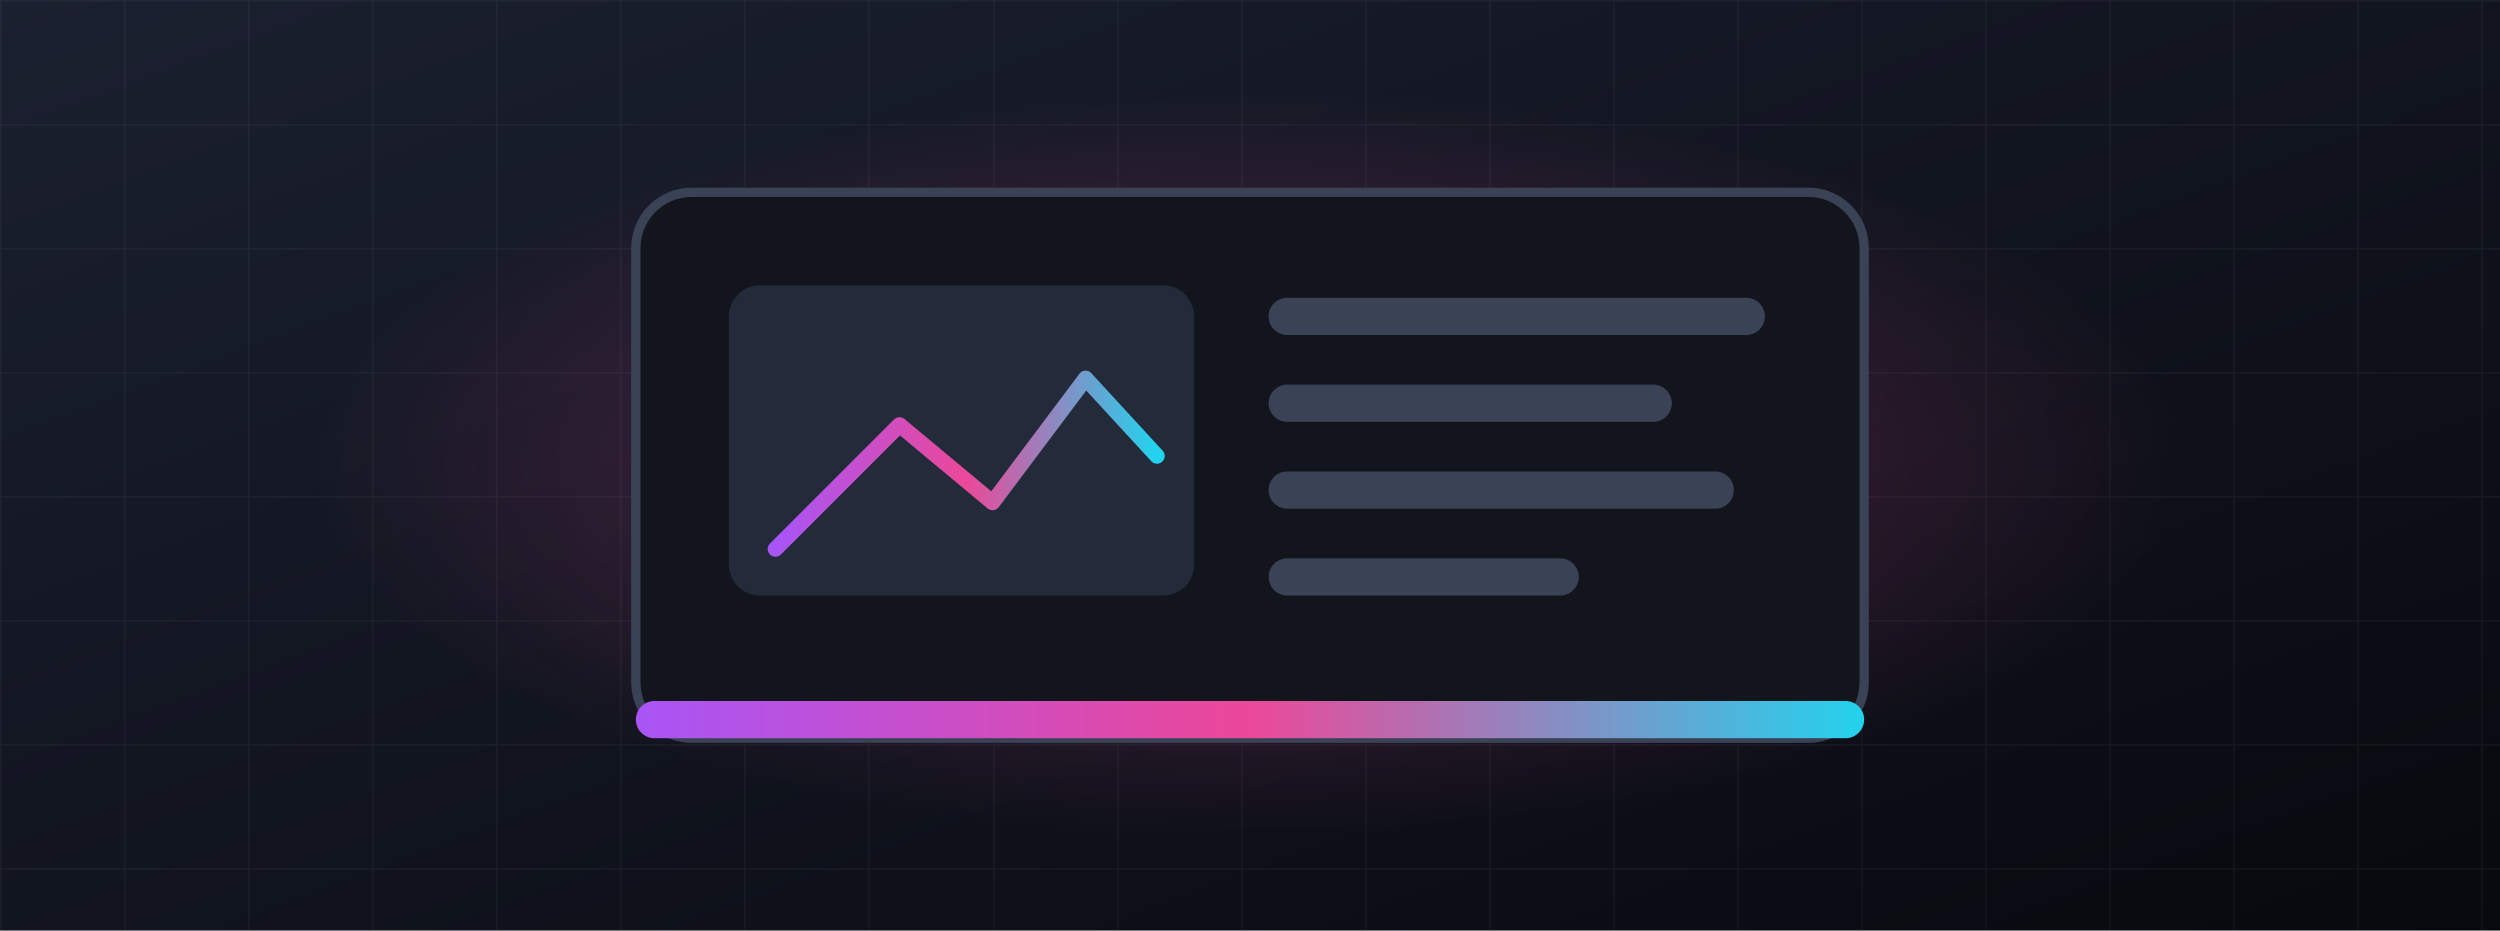
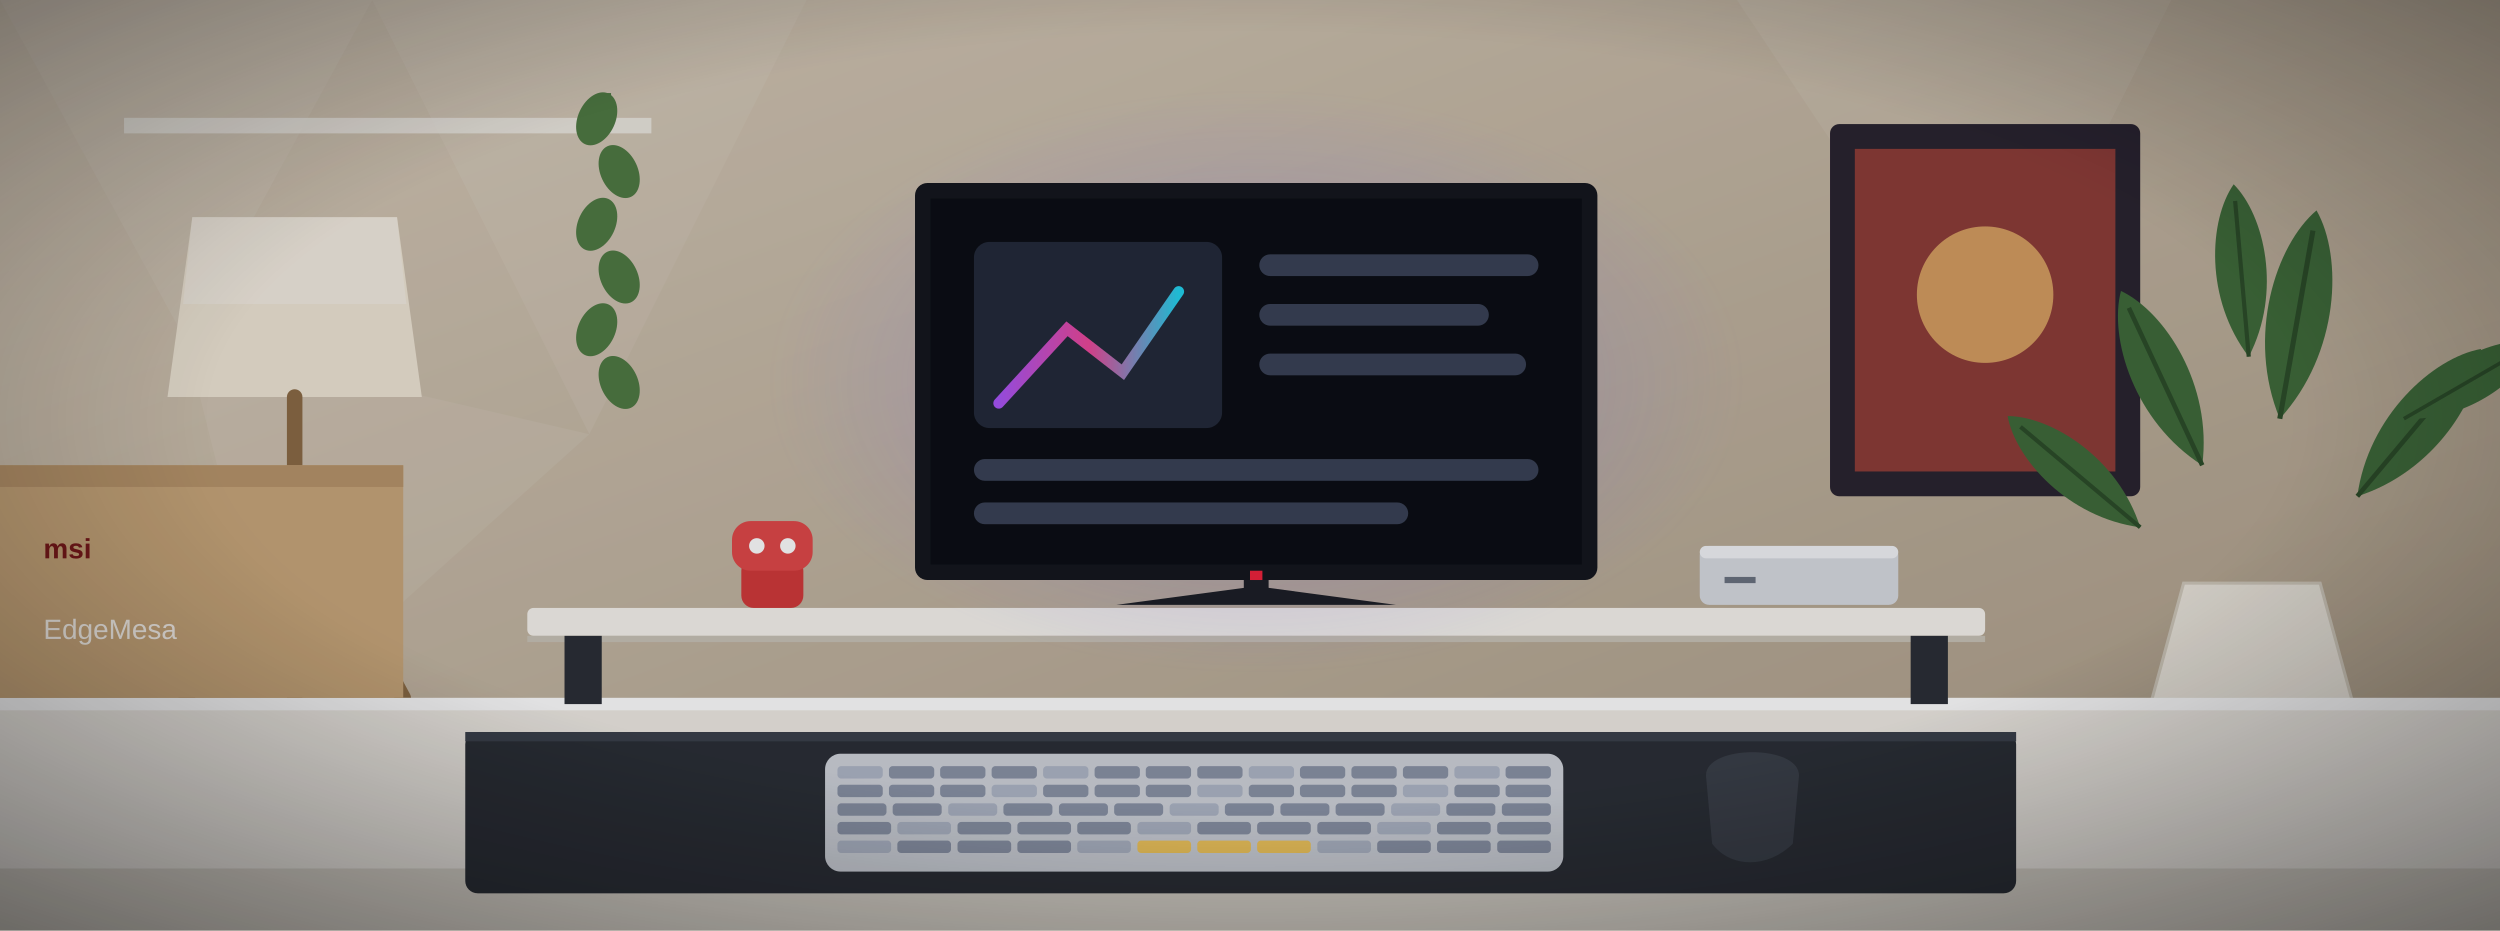
<svg xmlns="http://www.w3.org/2000/svg" viewBox="0 0 806 300" fill="none">
  <defs>
-     <linearGradient id="bg" x1="0" y1="0" x2="1" y2="1">
-       <stop offset="0" stop-color="#1b2030" />
-       <stop offset="1" stop-color="#07090e" />
+     <linearGradient id="wall" x1="0" y1="0" x2="1" y2="1">
+       <stop offset="0" stop-color="#d8ccba" />
+       <stop offset="1" stop-color="#a99a84" />
    </linearGradient>
+     <radialGradient id="vig" cx=".5" cy=".45" r=".75">
+       <stop offset=".55" stop-color="#000" stop-opacity="0" />
+       <stop offset="1" stop-color="#000" stop-opacity=".45" />
+     </radialGradient>
    <linearGradient id="ac" x1="0" y1="0" x2="1" y2="0">
      <stop offset="0" stop-color="#a855f7" />
      <stop offset=".5" stop-color="#ec4899" />
      <stop offset="1" stop-color="#22d3ee" />
    </linearGradient>
-     <linearGradient id="ac2" x1="0" y1="0" x2="0" y2="1">
-       <stop offset="0" stop-color="#ef233c" />
-       <stop offset="1" stop-color="#7a0f1d" />
-     </linearGradient>
    <radialGradient id="glow" cx=".5" cy=".5" r=".5">
-       <stop offset="0" stop-color="#ec4899" stop-opacity=".35" />
-       <stop offset="1" stop-color="#ec4899" stop-opacity="0" />
+       <stop offset="0" stop-color="#7c6cff" stop-opacity=".35" />
+       <stop offset="1" stop-color="#7c6cff" stop-opacity="0" />
    </radialGradient>
-     <pattern id="grid" width="40" height="40" patternUnits="userSpaceOnUse">
-       <path d="M40 0H0V40" fill="none" stroke="#ffffff" stroke-opacity=".04" />
-     </pattern>
  </defs>
-   <rect width="806" height="300" fill="url(#bg)" />
-   <rect width="806" height="300" fill="url(#grid)" />
-   <ellipse cx="403" cy="150" rx="300" ry="120" fill="url(#glow)" />
-   <g transform="translate(205 62)">
-     <rect width="396" height="176" rx="18" fill="#12151c" stroke="#3a4256" stroke-width="3" />
-     <rect y="164" width="396" height="12" rx="6" fill="url(#ac)" />
-     <rect x="30" y="30" width="150" height="100" rx="10" fill="#232a3a" />
-     <path d="M45 115 L85 75 L115 100 L145 60 L168 85" stroke="url(#ac)" stroke-width="5" stroke-linecap="round" stroke-linejoin="round" />
+   <rect width="806" height="300" fill="url(#wall)" />
+   <g fill="#fff" fill-opacity=".07">
+     <path d="M0 0 L120 0 L60 110Z" />
+     <path d="M120 0 L260 0 L190 140Z" />
+     <path d="M560 0 L700 0 L640 120Z" />
+     <path d="M60 110 L190 140 L90 230Z" />
+   </g>
+   <rect x="590" y="40" width="100" height="120" rx="3" fill="#2a2430" />
+   <rect x="598" y="48" width="84" height="104" fill="#a8443a" fill-opacity=".8" />
+   <circle cx="640" cy="95" r="22" fill="#e8b66a" fill-opacity=".8" />
+   <rect x="40" y="38" width="170" height="5" fill="#f1eee8" fill-opacity=".8" />
+   <line x1="196" y1="40" x2="196" y2="30" stroke="#4f7a43" stroke-width="2" />
+   <ellipse cx="192" cy="40" rx="6" ry="9" fill="#4f7a43" transform="rotate(25 196 40)" />
+   <ellipse cx="200" cy="57" rx="6" ry="9" fill="#4f7a43" transform="rotate(-25 196 57)" />
+   <ellipse cx="192" cy="74" rx="6" ry="9" fill="#4f7a43" transform="rotate(25 196 74)" />
+   <ellipse cx="200" cy="91" rx="6" ry="9" fill="#4f7a43" transform="rotate(-25 196 91)" />
+   <ellipse cx="192" cy="108" rx="6" ry="9" fill="#4f7a43" transform="rotate(25 196 108)" />
+   <ellipse cx="200" cy="125" rx="6" ry="9" fill="#4f7a43" transform="rotate(-25 196 125)" />
+   <path d="M62 70 L128 70 L136 128 L54 128Z" fill="#efe6d5" />
+   <path d="M62 70 L128 70 L131 98 L59 98Z" fill="#fff" fill-opacity=".25" />
+   <g stroke="#8b6b45" stroke-width="5" stroke-linecap="round">
+     <path d="M95 128 L95 160" />
+     <path d="M95 160 L60 225" />
+     <path d="M95 160 L130 225" />
+     <path d="M95 160 L95 225" />
+   </g>
+   <g>
+     <path transform="translate(710 150) rotate(-25) scale(1)" d="M0 0 C-14 -22 -10 -50 0 -62 C10 -50 14 -22 0 0Z" fill="#3f6b3a" />
+     <path transform="translate(710 150) rotate(-25) scale(1)" d="M0 0 L0 -56" stroke="#2c4d29" stroke-width="1.5" />
+     <path transform="translate(735 135) rotate(10) scale(1.1)" d="M0 0 C-14 -22 -10 -50 0 -62 C10 -50 14 -22 0 0Z" fill="#3f6b3a" />
+     <path transform="translate(735 135) rotate(10) scale(1.1)" d="M0 0 L0 -56" stroke="#2c4d29" stroke-width="1.5" />
+     <path transform="translate(760 160) rotate(40) scale(1)" d="M0 0 C-14 -22 -10 -50 0 -62 C10 -50 14 -22 0 0Z" fill="#3f6b3a" />
+     <path transform="translate(760 160) rotate(40) scale(1)" d="M0 0 L0 -56" stroke="#2c4d29" stroke-width="1.5" />
+     <path transform="translate(690 170) rotate(-50) scale(0.9)" d="M0 0 C-14 -22 -10 -50 0 -62 C10 -50 14 -22 0 0Z" fill="#3f6b3a" />
+     <path transform="translate(690 170) rotate(-50) scale(0.9)" d="M0 0 L0 -56" stroke="#2c4d29" stroke-width="1.5" />
+     <path transform="translate(725 115) rotate(-5) scale(0.9)" d="M0 0 C-14 -22 -10 -50 0 -62 C10 -50 14 -22 0 0Z" fill="#3f6b3a" />
+     <path transform="translate(725 115) rotate(-5) scale(0.9)" d="M0 0 L0 -56" stroke="#2c4d29" stroke-width="1.5" />
+     <path transform="translate(775 135) rotate(60) scale(0.8)" d="M0 0 C-14 -22 -10 -50 0 -62 C10 -50 14 -22 0 0Z" fill="#3f6b3a" />
+     <path transform="translate(775 135) rotate(60) scale(0.8)" d="M0 0 L0 -56" stroke="#2c4d29" stroke-width="1.5" />
+   </g>
+   <path d="M692 232 L704 188 L748 188 L760 232Z" fill="#e9e4da" stroke="#cfc8ba" />
+   <rect x="0" y="225" width="806" height="75" fill="#efebe4" />
+   <rect x="0" y="225" width="806" height="4" fill="#fff" />
+   <rect x="0" y="280" width="806" height="20" fill="#d9d4ca" />
+   <rect x="170" y="196" width="470" height="9" rx="2" fill="#f7f4ee" />
+   <rect x="170" y="205" width="470" height="2" fill="#c9c3b6" />
+   <rect x="182" y="205" width="12" height="22" fill="#2b2f36" />
+   <rect x="616" y="205" width="12" height="22" fill="#2b2f36" />
+   <ellipse cx="405.0" cy="123.0" rx="157.5" ry="94.4" fill="url(#glow)" />
+   <path d="M401.0 184 L401.0 194 L409.0 194 L409.0 184Z" fill="#1c1f26" />
+   <path d="M360.0 195 L405.0 189 L450.0 195Z" fill="#1c1f26" />
+   <rect x="295" y="59" width="220" height="128" rx="4" fill="#14171d" />
+   <svg x="300" y="64" width="210" height="118" viewBox="0 0 210 118">
+     <rect width="210" height="118" fill="#0b0e14" />
+     <rect x="14" y="14" width="80" height="60" rx="5" fill="#232a3a" />
+     <path d="M22 66 L44 42 L62 56 L80 30" stroke="url(#ac)" stroke-width="3.5" fill="none" stroke-linecap="round" />
    <g fill="#3a4256">
-       <rect x="204" y="34" width="160" height="12" rx="6" />
-       <rect x="204" y="62" width="130" height="12" rx="6" />
-       <rect x="204" y="90" width="150" height="12" rx="6" />
-       <rect x="204" y="118" width="100" height="12" rx="6" />
+       <rect x="106" y="18" width="90" height="7" rx="3.5" />
+       <rect x="106" y="34" width="74" height="7" rx="3.5" />
+       <rect x="106" y="50" width="86" height="7" rx="3.5" />
+       <rect x="14" y="84" width="182" height="7" rx="3.5" />
+       <rect x="14" y="98" width="140" height="7" rx="3.5" />
    </g>
+   </svg>
+   <rect x="403.0" y="184" width="4" height="3" fill="#ef233c" />
+   <g transform="translate(236 168)">
+     <rect x="3" y="12" width="20" height="16" rx="4" fill="#d23a3a" />
+     <rect x="0" y="0" width="26" height="16" rx="6" fill="#e04848" />
+     <circle cx="8" cy="8" r="2.5" fill="#fff" />
+     <circle cx="18" cy="8" r="2.5" fill="#fff" />
  </g>
+   <rect x="548" y="176" width="64" height="19" rx="3" fill="#d9dce2" />
+   <rect x="548" y="176" width="64" height="4" rx="2" fill="#f2f4f7" />
+   <rect x="556" y="186" width="10" height="2" fill="#6b7280" />
+   <rect x="0" y="150" width="130" height="75" fill="#c9a77a" />
+   <rect x="0" y="150" width="130" height="7" fill="#b8956a" />
+   <text x="14" y="180" font-family="Arial" font-weight="700" font-size="9" fill="#7a1a1a">msi</text>
+   <text x="14" y="206" font-family="Arial" font-size="9" fill="#fff" fill-opacity=".85">EdgeMesa</text>
+   <rect x="150" y="236" width="500" height="52" rx="4" fill="#2b2f36" />
+   <rect x="150" y="236" width="500" height="3" fill="#3b414b" />
+   <rect x="266.0" y="243.0" width="238.0" height="38.0" rx="5" fill="#cfd3da" />
+   <rect x="270.0" y="247.0" width="14.6" height="4.0" rx="1.2" fill="#aeb6c6" />
+   <rect x="286.6" y="247.0" width="14.6" height="4.0" rx="1.2" fill="#8a93a6" />
+   <rect x="303.1" y="247.0" width="14.6" height="4.0" rx="1.2" fill="#8a93a6" />
+   <rect x="319.7" y="247.0" width="14.6" height="4.0" rx="1.2" fill="#8a93a6" />
+   <rect x="336.3" y="247.0" width="14.6" height="4.0" rx="1.2" fill="#aeb6c6" />
+   <rect x="352.9" y="247.0" width="14.6" height="4.0" rx="1.2" fill="#8a93a6" />
+   <rect x="369.4" y="247.0" width="14.6" height="4.0" rx="1.2" fill="#8a93a6" />
+   <rect x="386.0" y="247.0" width="14.6" height="4.0" rx="1.2" fill="#8a93a6" />
+   <rect x="402.6" y="247.0" width="14.6" height="4.0" rx="1.2" fill="#aeb6c6" />
+   <rect x="419.1" y="247.0" width="14.6" height="4.0" rx="1.2" fill="#8a93a6" />
+   <rect x="435.7" y="247.0" width="14.6" height="4.0" rx="1.2" fill="#8a93a6" />
+   <rect x="452.3" y="247.0" width="14.6" height="4.0" rx="1.2" fill="#8a93a6" />
+   <rect x="468.9" y="247.0" width="14.6" height="4.0" rx="1.2" fill="#aeb6c6" />
+   <rect x="485.4" y="247.0" width="14.6" height="4.0" rx="1.2" fill="#8a93a6" />
+   <rect x="270.0" y="253.0" width="14.6" height="4.0" rx="1.2" fill="#8a93a6" />
+   <rect x="286.6" y="253.0" width="14.6" height="4.0" rx="1.2" fill="#8a93a6" />
+   <rect x="303.1" y="253.0" width="14.6" height="4.0" rx="1.2" fill="#8a93a6" />
+   <rect x="319.7" y="253.0" width="14.6" height="4.0" rx="1.2" fill="#aeb6c6" />
+   <rect x="336.3" y="253.0" width="14.6" height="4.0" rx="1.2" fill="#8a93a6" />
+   <rect x="352.9" y="253.0" width="14.6" height="4.0" rx="1.2" fill="#8a93a6" />
+   <rect x="369.4" y="253.0" width="14.6" height="4.0" rx="1.2" fill="#8a93a6" />
+   <rect x="386.0" y="253.0" width="14.6" height="4.0" rx="1.2" fill="#aeb6c6" />
+   <rect x="402.6" y="253.0" width="14.6" height="4.0" rx="1.2" fill="#8a93a6" />
+   <rect x="419.1" y="253.0" width="14.6" height="4.0" rx="1.2" fill="#8a93a6" />
+   <rect x="435.7" y="253.0" width="14.6" height="4.0" rx="1.2" fill="#8a93a6" />
+   <rect x="452.3" y="253.0" width="14.6" height="4.0" rx="1.2" fill="#aeb6c6" />
+   <rect x="468.9" y="253.0" width="14.6" height="4.0" rx="1.2" fill="#8a93a6" />
+   <rect x="485.4" y="253.0" width="14.6" height="4.0" rx="1.2" fill="#8a93a6" />
+   <rect x="270.0" y="259.0" width="15.8" height="4.0" rx="1.2" fill="#8a93a6" />
+   <rect x="287.8" y="259.0" width="15.8" height="4.0" rx="1.2" fill="#8a93a6" />
+   <rect x="305.7" y="259.0" width="15.8" height="4.0" rx="1.2" fill="#aeb6c6" />
+   <rect x="323.5" y="259.0" width="15.8" height="4.0" rx="1.2" fill="#8a93a6" />
+   <rect x="341.4" y="259.0" width="15.8" height="4.0" rx="1.2" fill="#8a93a6" />
+   <rect x="359.2" y="259.0" width="15.8" height="4.0" rx="1.2" fill="#8a93a6" />
+   <rect x="377.1" y="259.0" width="15.8" height="4.0" rx="1.2" fill="#aeb6c6" />
+   <rect x="394.9" y="259.0" width="15.8" height="4.0" rx="1.2" fill="#8a93a6" />
+   <rect x="412.8" y="259.0" width="15.8" height="4.0" rx="1.2" fill="#8a93a6" />
+   <rect x="430.6" y="259.0" width="15.8" height="4.0" rx="1.2" fill="#8a93a6" />
+   <rect x="448.5" y="259.0" width="15.8" height="4.0" rx="1.2" fill="#aeb6c6" />
+   <rect x="466.3" y="259.0" width="15.8" height="4.0" rx="1.2" fill="#8a93a6" />
+   <rect x="484.2" y="259.0" width="15.8" height="4.0" rx="1.2" fill="#8a93a6" />
+   <rect x="270.0" y="265.0" width="17.3" height="4.0" rx="1.2" fill="#8a93a6" />
+   <rect x="289.3" y="265.0" width="17.3" height="4.0" rx="1.2" fill="#aeb6c6" />
+   <rect x="308.7" y="265.0" width="17.3" height="4.0" rx="1.2" fill="#8a93a6" />
+   <rect x="328.0" y="265.0" width="17.3" height="4.0" rx="1.2" fill="#8a93a6" />
+   <rect x="347.3" y="265.0" width="17.3" height="4.0" rx="1.2" fill="#8a93a6" />
+   <rect x="366.7" y="265.0" width="17.3" height="4.0" rx="1.2" fill="#aeb6c6" />
+   <rect x="386.0" y="265.0" width="17.3" height="4.0" rx="1.2" fill="#8a93a6" />
+   <rect x="405.3" y="265.0" width="17.3" height="4.0" rx="1.2" fill="#8a93a6" />
+   <rect x="424.7" y="265.0" width="17.3" height="4.0" rx="1.2" fill="#8a93a6" />
+   <rect x="444.0" y="265.0" width="17.3" height="4.0" rx="1.2" fill="#aeb6c6" />
+   <rect x="463.3" y="265.0" width="17.3" height="4.0" rx="1.2" fill="#8a93a6" />
+   <rect x="482.7" y="265.0" width="17.3" height="4.0" rx="1.2" fill="#8a93a6" />
+   <rect x="270.0" y="271.0" width="17.3" height="4.0" rx="1.2" fill="#aeb6c6" />
+   <rect x="289.3" y="271.0" width="17.3" height="4.0" rx="1.2" fill="#8a93a6" />
+   <rect x="308.7" y="271.0" width="17.3" height="4.0" rx="1.2" fill="#8a93a6" />
+   <rect x="328.0" y="271.0" width="17.3" height="4.0" rx="1.2" fill="#8a93a6" />
+   <rect x="347.3" y="271.0" width="17.3" height="4.0" rx="1.2" fill="#aeb6c6" />
+   <rect x="366.7" y="271.0" width="17.3" height="4.0" rx="1.2" fill="#f4c95d" />
+   <rect x="386.0" y="271.0" width="17.3" height="4.0" rx="1.2" fill="#f4c95d" />
+   <rect x="405.3" y="271.0" width="17.3" height="4.0" rx="1.2" fill="#f4c95d" />
+   <rect x="424.7" y="271.0" width="17.3" height="4.0" rx="1.2" fill="#aeb6c6" />
+   <rect x="444.0" y="271.0" width="17.3" height="4.0" rx="1.2" fill="#8a93a6" />
+   <rect x="463.3" y="271.0" width="17.3" height="4.0" rx="1.2" fill="#8a93a6" />
+   <rect x="482.7" y="271.0" width="17.3" height="4.0" rx="1.2" fill="#8a93a6" />
+   <path d="M550.0 250 C550.0 240 580.0 240 580.0 250 L578.0 272 C570.0 280 558.0 280 552.0 272Z" fill="#3a3f48" />
+   <rect width="806" height="300" fill="url(#vig)" />
+   <rect width="806" height="300" fill="#05060a" fill-opacity=".12" />
</svg>
